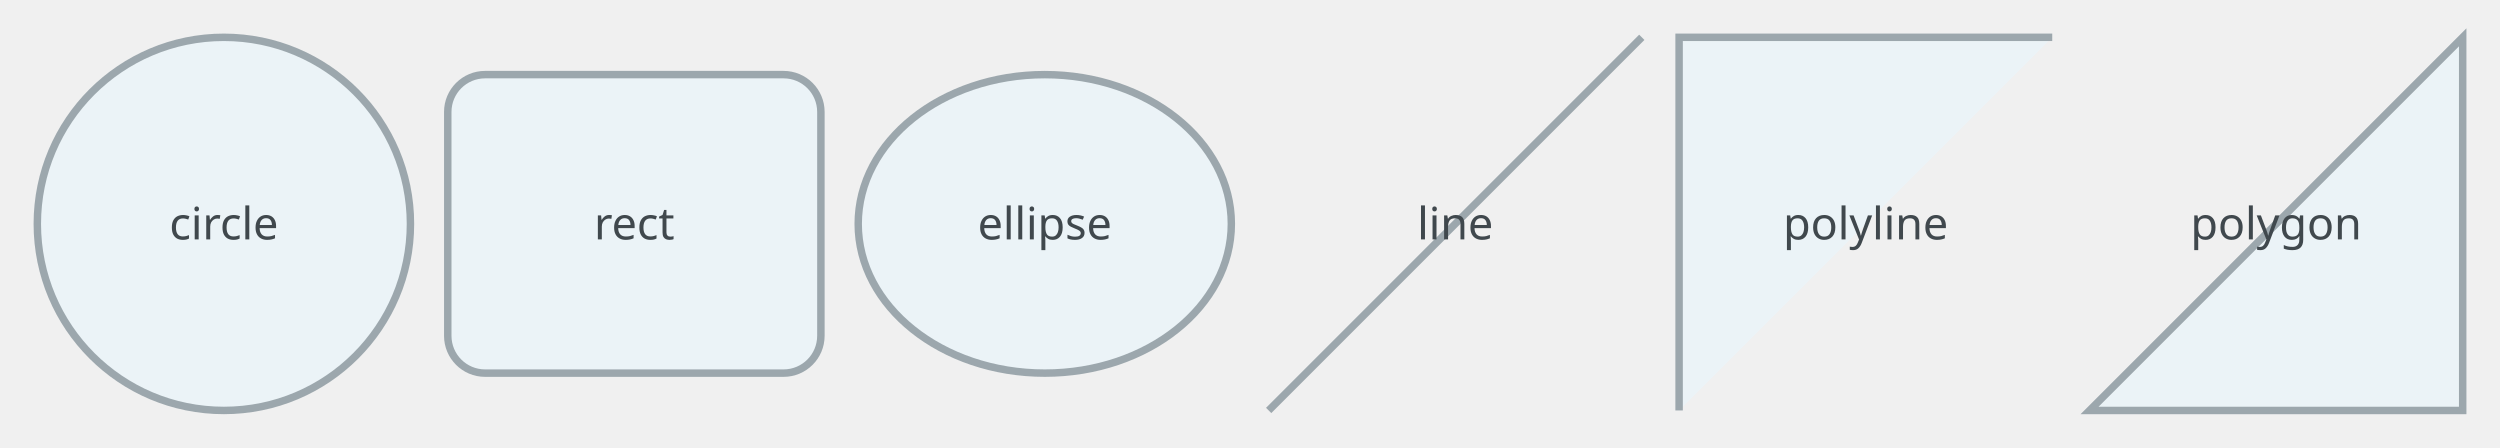
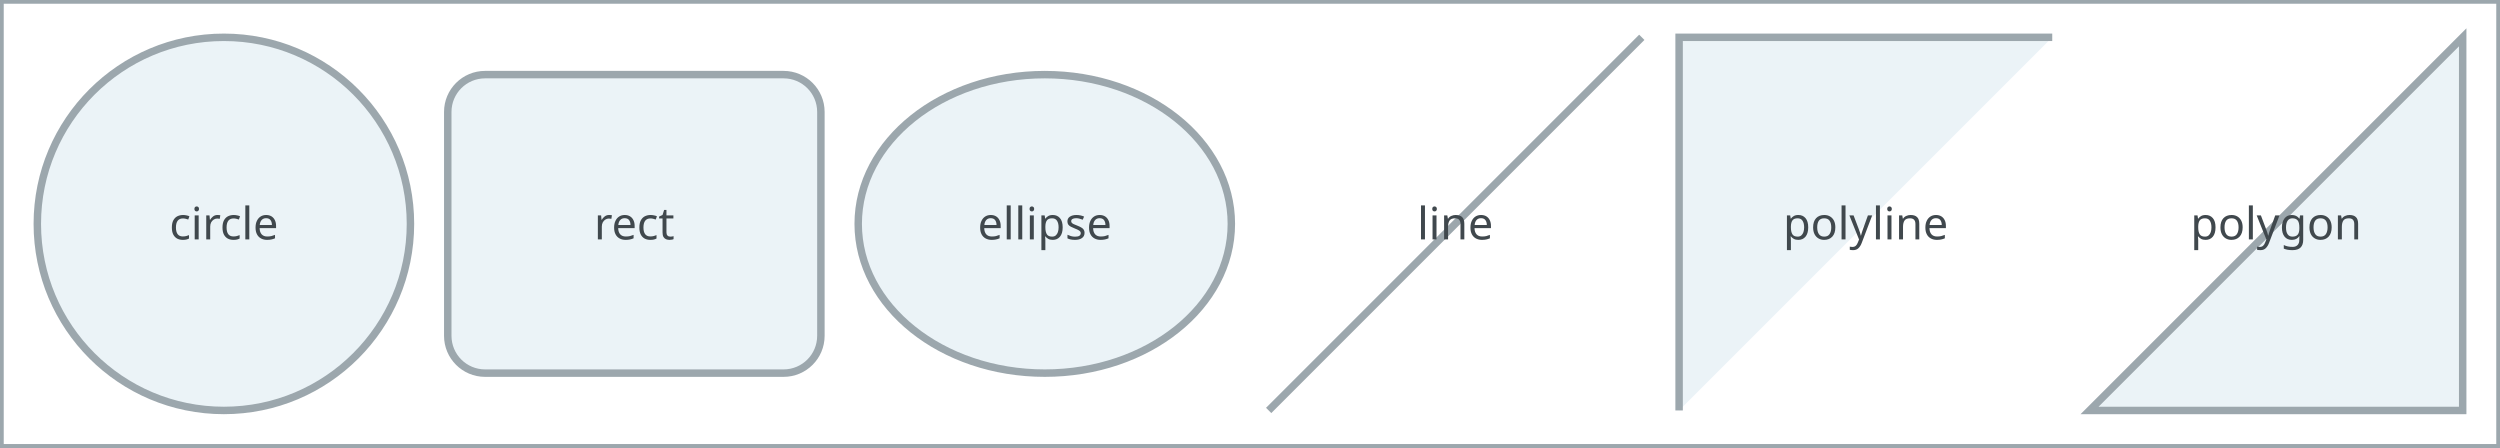
<svg xmlns="http://www.w3.org/2000/svg" width="670" height="120">
  <style>
    circle, ellipse, line, polygon, polyline, rect {
      fill: #EBF3F7;
      stroke: #9CA7AD;
      stroke-width: 2;
    }
    text { font-family: sans-serif; text-anchor: middle; dominant-baseline: middle; fill: #40484D; }
  </style>
+   <rect width="100%" height="100%" style="fill: white;" />
  <circle cx="60" cy="60" r="50" />
  <text x="60" y="60">circle</text>
  <rect width="100" height="80" x="120" y="20" rx="10" ry="10" />
  <text x="170" y="60">rect</text>
  <ellipse cx="280" cy="60" rx="50" ry="40" />
  <text x="280" y="60">ellipse</text>
  <line x1="340" y1="110" x2="440" y2="10" />
  <text x="390" y="60">line</text>
  <polyline points="450,110 450,10 550,10" />
  <text x="500" y="60">polyline</text>
  <polygon points="560,110 660,110 660,10" />
  <text x="610" y="60">polygon</text>
</svg>
